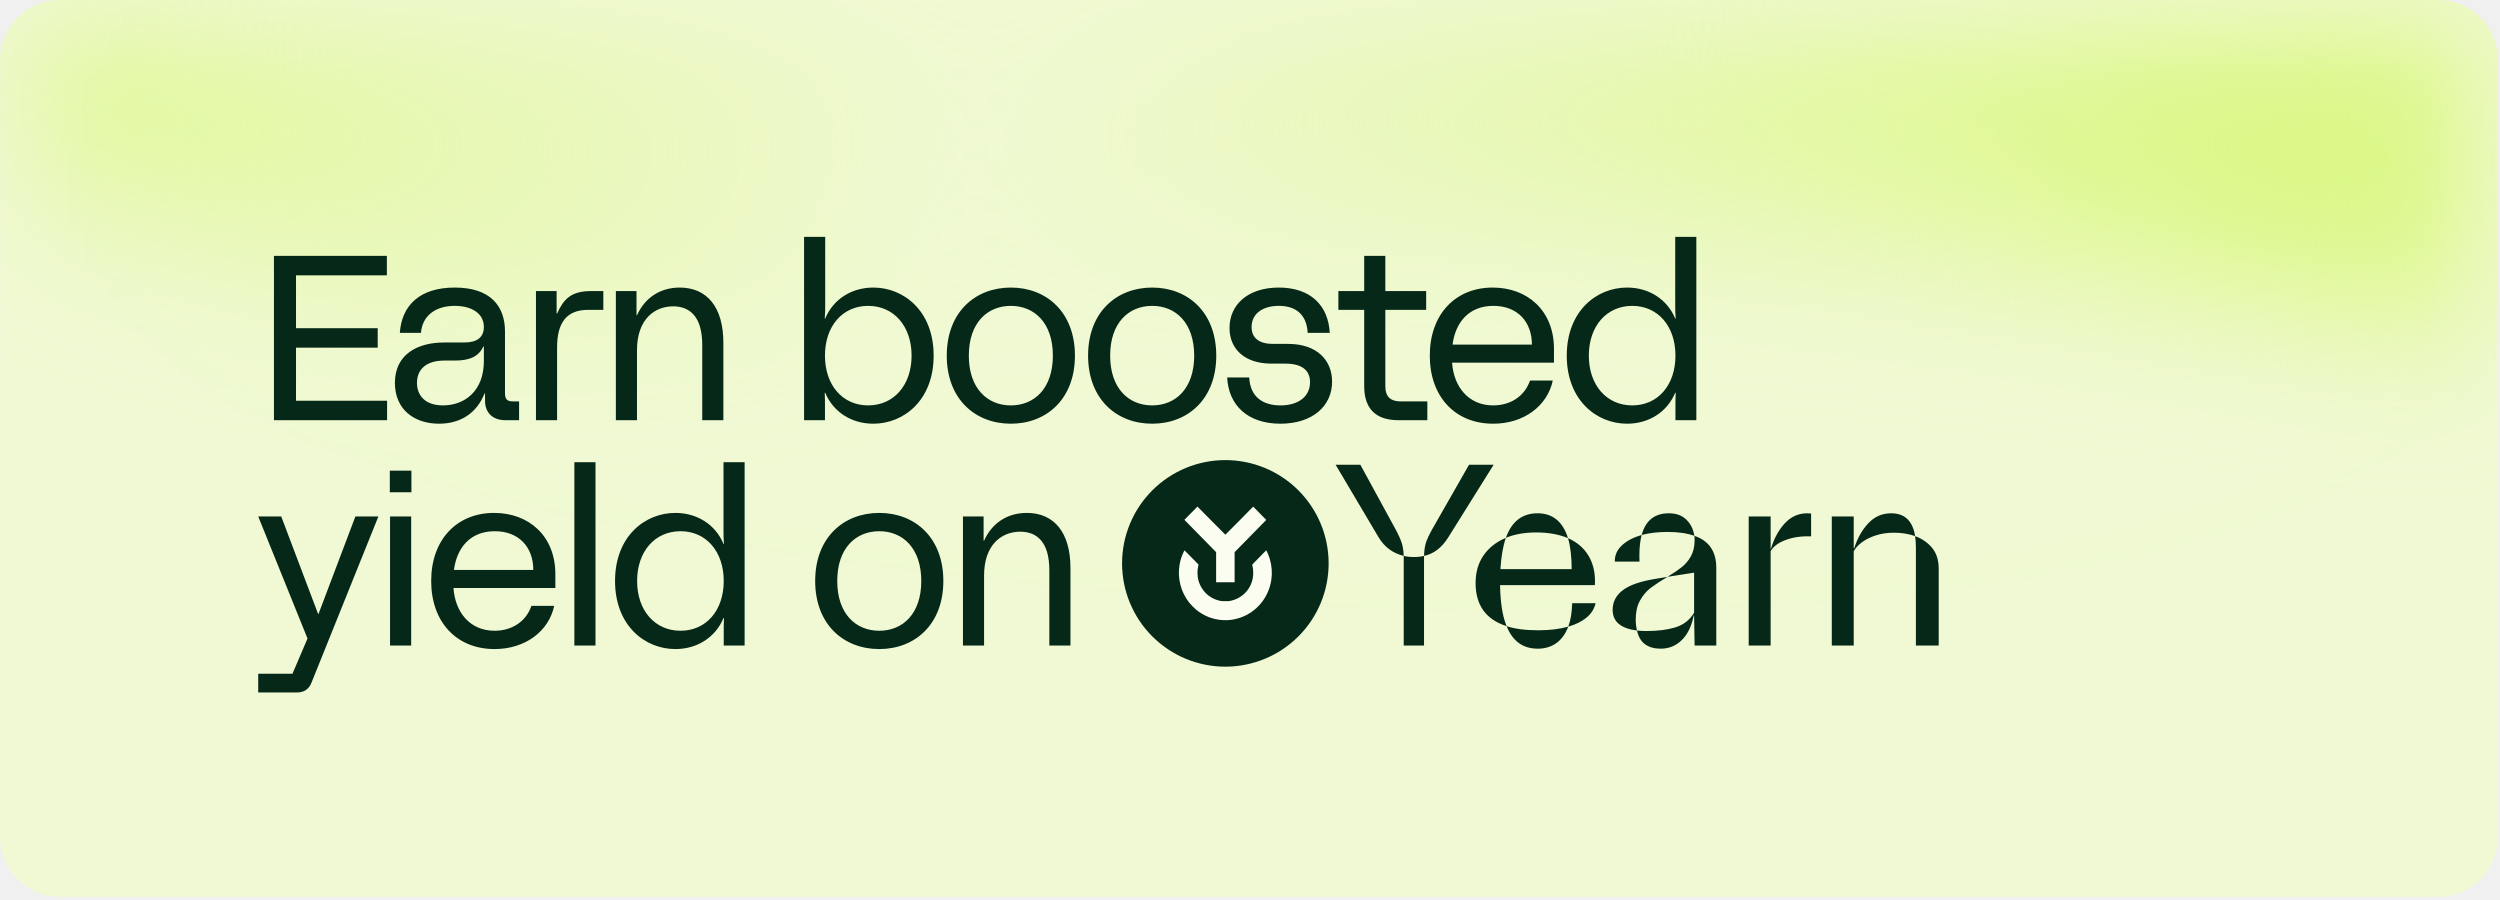
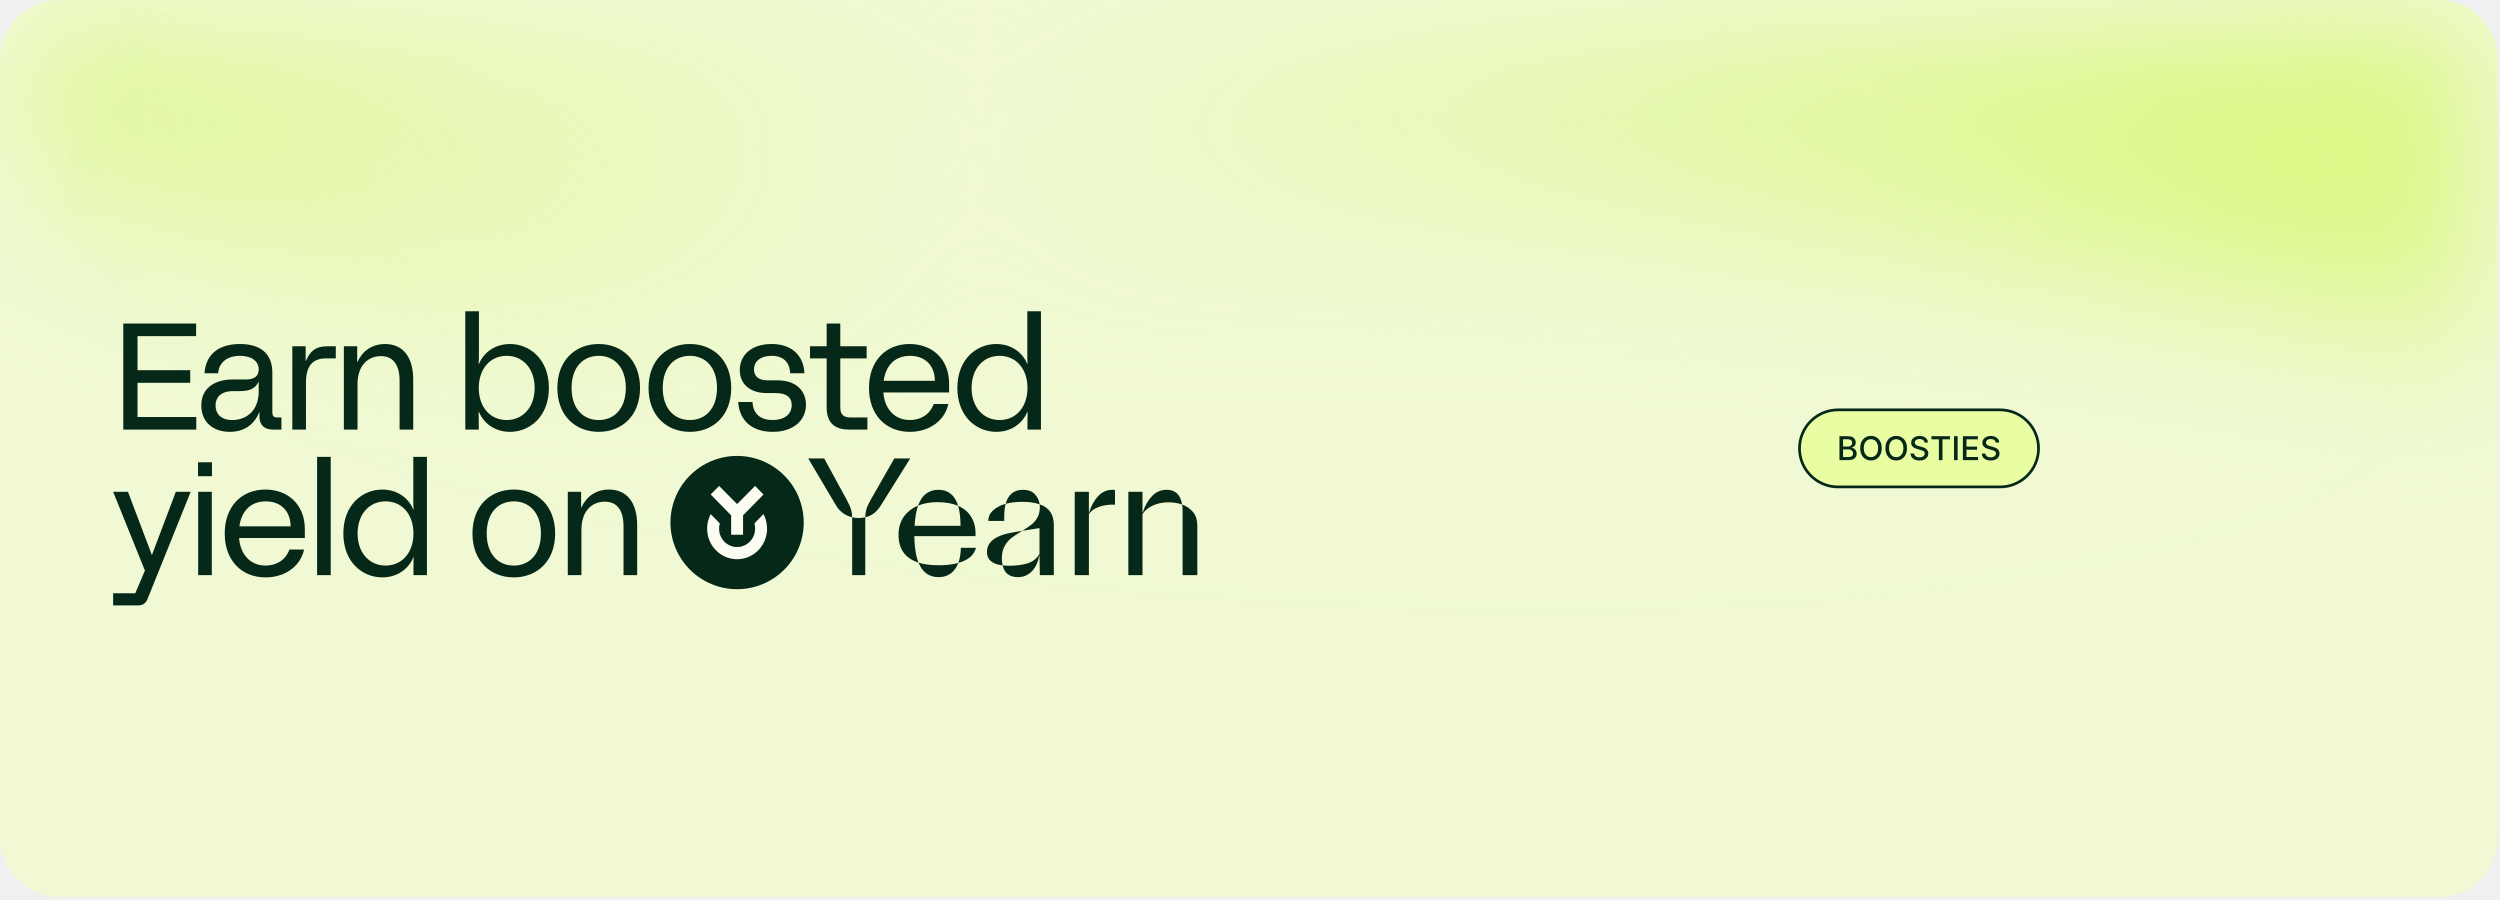
<svg xmlns="http://www.w3.org/2000/svg" width="1065" height="383" viewBox="0 0 1065 383" fill="none">
  <g clip-path="url(#clip0_13387_6560)">
    <rect x="0.078" width="1064" height="382.03" rx="25.258" fill="#F0F9D3" />
    <g style="mix-blend-mode:multiply" filter="url(#filter0_f_13387_6560)">
      <path d="M-590.961 -696.873C-509.739 -915.504 66.289 -903.407 695.637 -669.855C1324.98 -436.303 1769.33 -69.738 1688.11 148.893C1606.88 367.523 927.958 2.29 401.506 121.876C-124.947 241.461 -672.183 -478.243 -590.961 -696.873Z" fill="url(#paint0_linear_13387_6560)" />
    </g>
    <g style="mix-blend-mode:hard-light" opacity="0.12" filter="url(#filter1_f_13387_6560)">
      <path d="M1236.7 -582.874C1236.7 -938.393 856.356 -1226.6 387.182 -1226.6C-81.992 -1226.6 -462.333 -938.393 -462.333 -582.874C-462.333 -227.356 -515.15 -52.95 387.182 60.848C1289.51 174.646 1236.7 -227.356 1236.7 -582.874Z" fill="url(#paint1_radial_13387_6560)" />
    </g>
-     <path d="M116.7 179V109H164.8V117.3H126.1V139.8H160.9V148.1H126.1V170.7H164.9V179H116.7ZM206.427 167.6C202.927 176.4 195.727 180.5 187.027 180.5C176.527 180.5 168.227 174.5 168.227 163.1C168.227 150.7 178.227 145.9 189.127 145.9H197.827C203.327 145.9 206.127 143.6 206.127 139.3C206.127 133.3 200.627 130.3 193.727 130.3C185.627 130.3 179.927 134.4 179.327 141.8H170.327C171.127 130.1 178.827 122.5 193.727 122.5C208.927 122.5 215.127 130.4 215.127 141.2V167.5C215.127 170.1 216.027 171 218.627 171H221.127V179H215.227C209.927 179 206.627 175.8 206.627 170.8V167.6H206.427ZM177.627 163.1C177.627 168.2 180.827 172.7 188.727 172.7C197.827 172.7 206.127 166.7 206.127 153.8V147.6H205.927C204.027 151.6 200.527 153.6 193.827 153.6H189.327C180.727 153.6 177.627 158.1 177.627 163.1ZM228.32 179V124H237.12V133.6H237.32C239.92 127.8 242.92 124 251.72 124H257.02V132H250.52C241.32 132 237.32 137.5 237.32 148V179H228.32ZM262.355 179V124H271.155V134.3H271.355C274.655 127 281.055 122.5 289.555 122.5C301.155 122.5 308.155 130.8 308.155 146V179H299.155V146.9C299.155 135 293.955 130.5 286.755 130.5C278.955 130.5 271.355 135.9 271.355 149.2V179H262.355ZM372.035 180.5C362.735 180.5 354.935 175.5 351.535 167.3H351.335C351.435 169.4 351.435 171.2 351.435 173.3V179H342.535V100.9H351.535V129.7C351.535 131.8 351.535 133.6 351.335 135.7H351.535C354.935 127.5 362.735 122.5 372.035 122.5C385.035 122.5 397.735 132.5 397.735 151.5C397.735 170.5 385.035 180.5 372.035 180.5ZM351.435 151.5C351.435 164.1 358.935 172.7 369.835 172.7C380.735 172.7 388.335 164.1 388.335 151.5C388.335 138.9 380.735 130.3 369.835 130.3C358.935 130.3 351.435 138.9 351.435 151.5ZM430.62 180.5C415.42 180.5 403.32 170 403.32 151.5C403.32 133 415.42 122.5 430.62 122.5C445.82 122.5 457.92 133 457.92 151.5C457.92 170 445.82 180.5 430.62 180.5ZM412.72 151.5C412.72 165.5 420.62 172.7 430.62 172.7C440.62 172.7 448.52 165.5 448.52 151.5C448.52 137.5 440.62 130.3 430.62 130.3C420.62 130.3 412.72 137.5 412.72 151.5ZM490.827 180.5C475.627 180.5 463.527 170 463.527 151.5C463.527 133 475.627 122.5 490.827 122.5C506.027 122.5 518.127 133 518.127 151.5C518.127 170 506.027 180.5 490.827 180.5ZM472.927 151.5C472.927 165.5 480.827 172.7 490.827 172.7C500.827 172.7 508.727 165.5 508.727 151.5C508.727 137.5 500.827 130.3 490.827 130.3C480.827 130.3 472.927 137.5 472.927 151.5ZM545.472 180.5C531.672 180.5 523.372 172.8 522.772 160.8H532.172C532.572 169 537.872 172.7 545.472 172.7C553.172 172.7 558.072 168.9 558.072 162.8C558.072 158 554.972 154.9 547.472 154.9H541.572C530.372 154.9 523.772 148.8 523.772 139.7C523.772 129.9 531.472 122.5 544.772 122.5C558.472 122.5 565.872 130.3 566.472 141.8H557.072C556.672 134.5 552.572 130.3 544.772 130.3C537.672 130.3 533.172 133.8 533.172 139.3C533.172 144.2 536.672 146.5 542.272 146.5H548.772C561.172 146.5 567.472 153.6 567.472 162.6C567.472 173 559.072 180.5 545.472 180.5ZM595.748 179C586.148 179 581.148 174.2 581.148 164.5V132H570.148V124H581.148V109H590.148V124H607.548V132H590.148V164.5C590.148 169.2 592.548 171 596.748 171H608.048V179H595.748ZM636.09 180.5C619.89 180.5 609.09 169 609.09 151.5C609.09 133.8 620.09 122.5 635.89 122.5C650.69 122.5 661.99 132.3 661.99 148.6V154.5H618.59C619.29 164.8 625.59 172.7 636.09 172.7C643.69 172.7 649.59 168.6 651.79 162.1H661.49C659.19 172.9 649.19 180.5 636.09 180.5ZM618.79 146.8H652.59C652.59 137 646.39 130.3 636.19 130.3C625.59 130.3 619.99 137.5 618.79 146.8ZM693.141 180.5C680.141 180.5 667.441 170.5 667.441 151.5C667.441 132.5 680.141 122.5 693.141 122.5C702.441 122.5 710.241 127.5 713.641 135.7H713.841C713.641 133.6 713.641 131.8 713.641 129.7V100.9H722.641V179H713.741V173.3C713.741 171.2 713.741 169.4 713.841 167.3H713.641C710.241 175.5 702.441 180.5 693.141 180.5ZM676.841 151.5C676.841 164.1 684.441 172.7 695.341 172.7C706.241 172.7 713.741 164.1 713.741 151.5C713.741 138.9 706.241 130.3 695.341 130.3C684.441 130.3 676.841 138.9 676.841 151.5ZM110 295V287H124.6L131 272L110 220H119.8L135.5 261.5H135.7L151.4 220H161.2L132.7 290.8C131.6 293.6 129.5 295 126.5 295H110ZM166.16 275V220H175.16V275H166.16ZM166.06 209.7V200.5H175.26V209.7H166.06ZM210.684 276.5C194.484 276.5 183.684 265 183.684 247.5C183.684 229.8 194.684 218.5 210.484 218.5C225.284 218.5 236.584 228.3 236.584 244.6V250.5H193.184C193.884 260.8 200.184 268.7 210.684 268.7C218.284 268.7 224.184 264.6 226.384 258.1H236.084C233.784 268.9 223.784 276.5 210.684 276.5ZM193.384 242.8H227.184C227.184 233 220.984 226.3 210.784 226.3C200.184 226.3 194.584 233.5 193.384 242.8ZM244.68 275V196.9H253.68V275H244.68ZM287.708 276.5C274.708 276.5 262.008 266.5 262.008 247.5C262.008 228.5 274.708 218.5 287.708 218.5C297.008 218.5 304.808 223.5 308.208 231.7H308.408C308.208 229.6 308.208 227.8 308.208 225.7V196.9H317.208V275H308.308V269.3C308.308 267.2 308.308 265.4 308.408 263.3H308.208C304.808 271.5 297.008 276.5 287.708 276.5ZM271.408 247.5C271.408 260.1 279.008 268.7 289.908 268.7C300.808 268.7 308.308 260.1 308.308 247.5C308.308 234.9 300.808 226.3 289.908 226.3C279.008 226.3 271.408 234.9 271.408 247.5ZM374.566 276.5C359.366 276.5 347.266 266 347.266 247.5C347.266 229 359.366 218.5 374.566 218.5C389.766 218.5 401.866 229 401.866 247.5C401.866 266 389.766 276.5 374.566 276.5ZM356.666 247.5C356.666 261.5 364.566 268.7 374.566 268.7C384.566 268.7 392.466 261.5 392.466 247.5C392.466 233.5 384.566 226.3 374.566 226.3C364.566 226.3 356.666 233.5 356.666 247.5ZM410.215 275V220H419.015V230.3H419.215C422.515 223 428.915 218.5 437.415 218.5C449.015 218.5 456.015 226.8 456.015 242V275H447.015V242.9C447.015 231 441.815 226.5 434.615 226.5C426.815 226.5 419.215 231.9 419.215 245.2V275H410.215ZM597.985 236.812C593.366 235.701 589.803 233.07 587.297 228.916L569.035 198.086V197.979H579.509L594.333 225.156C595.765 227.806 596.714 229.901 597.18 231.44C597.645 232.944 597.914 234.735 597.985 236.812ZM606.633 236.812C606.704 234.699 606.955 232.891 607.385 231.387C607.85 229.847 608.817 227.77 610.285 225.156L625.808 197.979H636.228V198.086L616.892 229.023C615.531 231.172 614.009 232.891 612.326 234.18C610.679 235.469 608.781 236.346 606.633 236.812ZM597.985 236.812C599.274 237.134 600.743 237.295 602.39 237.295C603.929 237.295 605.344 237.134 606.633 236.812V275H597.985V236.812ZM667.973 229.238C664.07 227.627 659.558 226.821 654.438 226.821C649.46 226.821 645.146 227.591 641.493 229.131C642.747 225.622 644.483 223.008 646.703 221.289C648.959 219.535 651.716 218.657 654.975 218.657C661.42 218.657 665.753 222.184 667.973 229.238ZM641.816 266.729C633.007 263.936 628.603 257.812 628.603 248.359C628.603 243.776 629.731 239.855 631.987 236.597C634.278 233.302 637.447 230.814 641.493 229.131C640.276 232.64 639.506 237.08 639.184 242.451H669.53C669.53 237.259 669.011 232.855 667.973 229.238C671.733 230.921 674.579 233.32 676.513 236.436C678.482 239.551 679.467 243.275 679.467 247.607C679.467 248.324 679.449 248.879 679.413 249.272H639.023C639.094 252.853 639.345 256.094 639.775 258.994C640.204 261.895 640.885 264.473 641.816 266.729ZM668.08 266.943C669.083 264.258 669.638 260.928 669.745 256.953H679.736C679.127 259.46 677.802 261.536 675.761 263.184C673.72 264.831 671.16 266.084 668.08 266.943ZM655.082 276.343C648.78 276.343 644.358 273.138 641.816 266.729C645.253 267.91 649.765 268.501 655.351 268.501C660.185 268.501 664.428 267.982 668.08 266.943C666.934 270.023 665.234 272.368 662.978 273.979C660.758 275.555 658.126 276.343 655.082 276.343ZM721.793 228.271C718.714 227.161 714.9 226.606 710.353 226.606C706.307 226.606 702.636 227.036 699.342 227.896C701.025 221.737 704.874 218.657 710.89 218.657C714.041 218.657 716.53 219.552 718.356 221.343C720.218 223.133 721.364 225.443 721.793 228.271ZM687.902 239.229C687.866 236.543 688.869 234.251 690.91 232.354C692.951 230.42 695.761 228.934 699.342 227.896C698.698 230.366 698.375 233.285 698.375 236.65C698.375 237.76 698.393 238.62 698.429 239.229H687.902ZM707.453 276.343C704.767 276.343 702.547 275.716 700.792 274.463C699.074 273.174 697.928 271.222 697.355 268.608C698.93 268.752 700.219 268.823 701.222 268.823C706.128 268.823 710.281 268.304 713.683 267.266C717.12 266.227 719.788 264.15 721.686 261.035V243.955L710.353 245.728C712.824 244.224 714.829 242.863 716.369 241.646C717.908 240.428 719.197 238.924 720.236 237.134C721.274 235.308 721.829 233.123 721.901 230.581V230.205C721.901 229.346 721.865 228.701 721.793 228.271C728.024 230.348 731.139 234.896 731.139 241.914V275H721.901L721.686 262.217H721.525C720.594 266.836 718.875 270.345 716.369 272.744C713.898 275.143 710.926 276.343 707.453 276.343ZM697.355 268.608C690.444 267.749 686.989 264.813 686.989 259.8C686.989 256.362 688.457 253.551 691.393 251.367C694.365 249.147 699.109 247.536 705.626 246.533L710.353 245.728C707.273 247.59 704.856 249.183 703.102 250.508C701.383 251.833 699.897 253.605 698.644 255.825C697.426 258.009 696.818 260.695 696.818 263.882C696.818 265.493 696.997 267.069 697.355 268.608ZM744.945 220H754.291V233.857H754.398C755.687 229.489 757.639 225.872 760.253 223.008C762.902 220.107 766.125 218.657 769.921 218.657C770.493 218.657 771.031 218.693 771.532 218.765V228.486C767.307 228.343 763.636 228.88 760.521 230.098C757.442 231.279 755.365 232.855 754.291 234.824V275H744.945V220ZM780.343 220H789.688V233.535H789.903C791.264 229.238 793.269 225.693 795.919 222.9C798.569 220.072 801.809 218.657 805.64 218.657C811.405 218.657 814.807 221.898 815.846 228.379C813.053 227.412 810.045 226.929 806.822 226.929C804.065 226.929 801.505 227.305 799.141 228.057C796.814 228.809 794.827 229.793 793.18 231.011C791.568 232.228 790.404 233.499 789.688 234.824V275H780.343V220ZM816.168 233.428C816.168 231.566 816.06 229.883 815.846 228.379C818.889 229.525 821.324 231.226 823.15 233.481C824.976 235.737 825.889 238.656 825.889 242.236V275H816.168V233.428Z" fill="#062819" />
-     <path d="M522 284C533.67 284 544.861 279.364 553.113 271.113C561.364 262.861 566 251.67 566 240C566 228.33 561.364 217.139 553.113 208.887C544.861 200.636 533.67 196 522 196C510.33 196 499.139 200.636 490.887 208.887C482.636 217.139 478 228.33 478 240C478 251.67 482.636 262.861 490.887 271.113C499.139 279.364 510.33 284 522 284Z" fill="#062819" />
-     <path d="M507.321 218.63L504.551 221.452L511.31 228.337L518.068 235.222V241.63V248.039H522.006H525.944V241.63V235.222L532.686 228.354L539.428 221.486L536.641 218.649L533.854 215.813L527.967 221.794C524.728 225.084 522.047 227.776 522.008 227.776C521.968 227.776 519.283 225.083 516.04 221.792C512.798 218.501 510.132 215.809 510.118 215.809C510.103 215.809 508.844 217.078 507.321 218.63ZM504.199 235.17C503.317 237.066 502.807 238.7 502.478 240.677C501.538 246.328 503.024 252.149 506.561 256.674C507.145 257.421 508.863 259.169 509.591 259.759C512.868 262.41 516.598 263.879 520.783 264.165C523.286 264.336 525.789 264.002 528.247 263.168C535.353 260.757 540.483 254.535 541.593 246.981C542.02 244.074 541.79 240.965 540.935 238.097C540.595 236.957 539.906 235.249 539.546 234.653L539.409 234.426L536.412 237.475C533.995 239.935 533.423 240.551 533.454 240.661C533.701 241.543 533.832 242.459 533.867 243.551C533.935 245.666 533.607 247.375 532.789 249.16C531.2 252.631 528.1 255.108 524.309 255.936C523.651 256.079 523.409 256.096 521.973 256.094C520.563 256.091 520.287 256.073 519.67 255.937C515.911 255.11 512.956 252.768 511.288 249.296C510.534 247.728 510.193 246.276 510.142 244.418C510.104 243.075 510.177 242.262 510.429 241.205L510.592 240.525L507.605 237.482C505.962 235.809 504.6 234.439 504.578 234.439C504.557 234.439 504.386 234.768 504.199 235.17Z" fill="#FAFDF0" />
+     <path d="M52.516 183V137.839H83.548V143.194H58.581V157.71H81.032V163.065H58.581V177.645H83.613V183H52.516ZM110.404 175.645C108.146 181.323 103.501 183.968 97.888 183.968C91.114 183.968 85.759 180.097 85.759 172.742C85.759 164.742 92.211 161.645 99.243 161.645H104.856C108.404 161.645 110.211 160.161 110.211 157.387C110.211 153.516 106.662 151.581 102.211 151.581C96.985 151.581 93.307 154.226 92.92 159H87.114C87.63 151.452 92.598 146.548 102.211 146.548C112.017 146.548 116.017 151.645 116.017 158.613V175.581C116.017 177.258 116.598 177.839 118.275 177.839H119.888V183H116.082C112.662 183 110.533 180.935 110.533 177.71V175.645H110.404ZM91.823 172.742C91.823 176.032 93.888 178.935 98.985 178.935C104.856 178.935 110.211 175.065 110.211 166.742V162.742H110.082C108.856 165.323 106.598 166.613 102.275 166.613H99.372C93.823 166.613 91.823 169.516 91.823 172.742ZM124.529 183V147.516H130.207V153.71H130.336C132.013 149.968 133.949 147.516 139.626 147.516H143.045V152.677H138.852C132.916 152.677 130.336 156.226 130.336 163V183H124.529ZM146.487 183V147.516H152.165V154.161H152.294C154.423 149.452 158.552 146.548 164.036 146.548C171.52 146.548 176.036 151.903 176.036 161.71V183H170.229V162.29C170.229 154.613 166.874 151.71 162.229 151.71C157.197 151.71 152.294 155.194 152.294 163.774V183H146.487ZM217.248 183.968C211.248 183.968 206.216 180.742 204.023 175.452H203.894C203.958 176.806 203.958 177.968 203.958 179.323V183H198.216V132.613H204.023V151.194C204.023 152.548 204.023 153.71 203.894 155.065H204.023C206.216 149.774 211.248 146.548 217.248 146.548C225.636 146.548 233.829 153 233.829 165.258C233.829 177.516 225.636 183.968 217.248 183.968ZM203.958 165.258C203.958 173.387 208.797 178.935 215.829 178.935C222.861 178.935 227.765 173.387 227.765 165.258C227.765 157.129 222.861 151.581 215.829 151.581C208.797 151.581 203.958 157.129 203.958 165.258ZM255.045 183.968C245.239 183.968 237.432 177.194 237.432 165.258C237.432 153.323 245.239 146.548 255.045 146.548C264.852 146.548 272.658 153.323 272.658 165.258C272.658 177.194 264.852 183.968 255.045 183.968ZM243.497 165.258C243.497 174.29 248.594 178.935 255.045 178.935C261.497 178.935 266.594 174.29 266.594 165.258C266.594 156.226 261.497 151.581 255.045 151.581C248.594 151.581 243.497 156.226 243.497 165.258ZM293.889 183.968C284.082 183.968 276.276 177.194 276.276 165.258C276.276 153.323 284.082 146.548 293.889 146.548C303.695 146.548 311.501 153.323 311.501 165.258C311.501 177.194 303.695 183.968 293.889 183.968ZM282.34 165.258C282.34 174.29 287.437 178.935 293.889 178.935C300.34 178.935 305.437 174.29 305.437 165.258C305.437 156.226 300.34 151.581 293.889 151.581C287.437 151.581 282.34 156.226 282.34 165.258ZM329.143 183.968C320.24 183.968 314.885 179 314.498 171.258H320.562C320.821 176.548 324.24 178.935 329.143 178.935C334.111 178.935 337.272 176.484 337.272 172.548C337.272 169.452 335.272 167.452 330.433 167.452H326.627C319.401 167.452 315.143 163.516 315.143 157.645C315.143 151.323 320.111 146.548 328.692 146.548C337.53 146.548 342.304 151.581 342.692 159H336.627C336.369 154.29 333.724 151.581 328.692 151.581C324.111 151.581 321.208 153.839 321.208 157.387C321.208 160.548 323.466 162.032 327.079 162.032H331.272C339.272 162.032 343.337 166.613 343.337 172.419C343.337 179.129 337.917 183.968 329.143 183.968ZM361.58 183C355.386 183 352.16 179.903 352.16 173.645V152.677H345.063V147.516H352.16V137.839H357.967V147.516H369.193V152.677H357.967V173.645C357.967 176.677 359.515 177.839 362.225 177.839H369.515V183H361.58ZM387.606 183.968C377.155 183.968 370.187 176.548 370.187 165.258C370.187 153.839 377.284 146.548 387.477 146.548C397.026 146.548 404.316 152.871 404.316 163.387V167.194H376.316C376.768 173.839 380.832 178.935 387.606 178.935C392.51 178.935 396.316 176.29 397.735 172.097H403.993C402.51 179.065 396.058 183.968 387.606 183.968ZM376.445 162.226H398.252C398.252 155.903 394.251 151.581 387.671 151.581C380.832 151.581 377.219 156.226 376.445 162.226ZM424.414 183.968C416.027 183.968 407.833 177.516 407.833 165.258C407.833 153 416.027 146.548 424.414 146.548C430.414 146.548 435.446 149.774 437.64 155.065H437.769C437.64 153.71 437.64 152.548 437.64 151.194V132.613H443.446V183H437.704V179.323C437.704 177.968 437.704 176.806 437.769 175.452H437.64C435.446 180.742 430.414 183.968 424.414 183.968ZM413.898 165.258C413.898 173.387 418.801 178.935 425.833 178.935C432.865 178.935 437.704 173.387 437.704 165.258C437.704 157.129 432.865 151.581 425.833 151.581C418.801 151.581 413.898 157.129 413.898 165.258ZM48.194 257.903V252.742H57.613L61.742 243.065L48.194 209.516H54.516L64.645 236.29H64.774L74.903 209.516H81.226L62.839 255.194C62.129 257 60.774 257.903 58.839 257.903H48.194ZM84.426 245V209.516H90.232V245H84.426ZM84.361 202.871V196.935H90.297V202.871H84.361ZM113.151 245.968C102.699 245.968 95.731 238.548 95.731 227.258C95.731 215.839 102.828 208.548 113.022 208.548C122.57 208.548 129.86 214.871 129.86 225.387V229.194H101.86C102.312 235.839 106.376 240.935 113.151 240.935C118.054 240.935 121.86 238.29 123.28 234.097H129.538C128.054 241.065 121.602 245.968 113.151 245.968ZM101.989 224.226H123.796C123.796 217.903 119.796 213.581 113.215 213.581C106.376 213.581 102.764 218.226 101.989 224.226ZM135.084 245V194.613H140.89V245H135.084ZM162.844 245.968C154.457 245.968 146.263 239.516 146.263 227.258C146.263 215 154.457 208.548 162.844 208.548C168.844 208.548 173.876 211.774 176.07 217.065H176.199C176.07 215.71 176.07 214.548 176.07 213.194V194.613H181.876V245H176.134V241.323C176.134 239.968 176.134 238.806 176.199 237.452H176.07C173.876 242.742 168.844 245.968 162.844 245.968ZM152.328 227.258C152.328 235.387 157.231 240.935 164.263 240.935C171.295 240.935 176.134 235.387 176.134 227.258C176.134 219.129 171.295 213.581 164.263 213.581C157.231 213.581 152.328 219.129 152.328 227.258ZM218.881 245.968C209.075 245.968 201.268 239.194 201.268 227.258C201.268 215.323 209.075 208.548 218.881 208.548C228.687 208.548 236.494 215.323 236.494 227.258C236.494 239.194 228.687 245.968 218.881 245.968ZM207.333 227.258C207.333 236.29 212.429 240.935 218.881 240.935C225.333 240.935 230.429 236.29 230.429 227.258C230.429 218.226 225.333 213.581 218.881 213.581C212.429 213.581 207.333 218.226 207.333 227.258ZM241.881 245V209.516H247.558V216.161H247.687C249.816 211.452 253.945 208.548 259.429 208.548C266.913 208.548 271.429 213.903 271.429 223.71V245H265.622V224.29C265.622 216.613 262.268 213.71 257.622 213.71C252.59 213.71 247.687 217.194 247.687 225.774V245H241.881ZM363.023 220.362C360.043 219.646 357.744 217.948 356.127 215.268L344.345 195.378V195.309H351.102L360.666 212.843C361.59 214.552 362.203 215.904 362.503 216.897C362.803 217.867 362.977 219.022 363.023 220.362ZM368.602 220.362C368.648 218.999 368.81 217.833 369.087 216.862C369.387 215.869 370.011 214.529 370.958 212.843L380.973 195.309H387.695V195.378L375.22 215.338C374.343 216.724 373.361 217.833 372.275 218.664C371.212 219.496 369.988 220.062 368.602 220.362ZM363.023 220.362C363.854 220.57 364.802 220.674 365.864 220.674C366.858 220.674 367.77 220.57 368.602 220.362V245H363.023V220.362ZM408.176 215.476C405.658 214.437 402.747 213.917 399.444 213.917C396.233 213.917 393.449 214.414 391.092 215.407C391.901 213.143 393.021 211.457 394.454 210.348C395.909 209.216 397.688 208.65 399.79 208.65C403.948 208.65 406.744 210.925 408.176 215.476ZM391.3 239.664C385.617 237.862 382.776 233.911 382.776 227.812C382.776 224.856 383.504 222.326 384.959 220.224C386.438 218.098 388.482 216.493 391.092 215.407C390.307 217.671 389.81 220.536 389.602 224.001H409.181C409.181 220.651 408.846 217.81 408.176 215.476C410.602 216.562 412.438 218.11 413.686 220.12C414.956 222.13 415.592 224.532 415.592 227.327C415.592 227.789 415.58 228.147 415.557 228.402H389.498C389.545 230.712 389.706 232.802 389.984 234.674C390.261 236.545 390.7 238.208 391.3 239.664ZM408.245 239.802C408.892 238.07 409.25 235.921 409.32 233.357H415.765C415.372 234.974 414.517 236.314 413.201 237.377C411.884 238.439 410.232 239.248 408.245 239.802ZM399.859 245.866C395.794 245.866 392.941 243.799 391.3 239.664C393.518 240.426 396.429 240.807 400.033 240.807C403.151 240.807 405.889 240.472 408.245 239.802C407.506 241.789 406.409 243.302 404.953 244.342C403.521 245.358 401.823 245.866 399.859 245.866ZM442.899 214.853C440.912 214.136 438.452 213.778 435.518 213.778C432.908 213.778 430.54 214.056 428.414 214.61C429.5 210.637 431.983 208.65 435.865 208.65C437.897 208.65 439.503 209.227 440.681 210.382C441.882 211.538 442.622 213.028 442.899 214.853ZM421.033 221.922C421.01 220.189 421.657 218.711 422.974 217.486C424.291 216.239 426.104 215.28 428.414 214.61C427.998 216.204 427.791 218.087 427.791 220.258C427.791 220.974 427.802 221.529 427.825 221.922H421.033ZM433.647 245.866C431.914 245.866 430.482 245.462 429.35 244.653C428.241 243.822 427.502 242.563 427.132 240.876C428.149 240.969 428.98 241.015 429.627 241.015C432.792 241.015 435.472 240.68 437.666 240.01C439.884 239.34 441.605 238 442.83 235.99V224.971L435.518 226.115C437.112 225.144 438.406 224.266 439.399 223.481C440.392 222.696 441.224 221.725 441.894 220.57C442.564 219.392 442.922 217.983 442.968 216.343V216.1C442.968 215.546 442.945 215.13 442.899 214.853C446.919 216.192 448.928 219.126 448.928 223.654V245H442.968L442.83 236.753H442.726C442.125 239.733 441.016 241.997 439.399 243.545C437.805 245.092 435.888 245.866 433.647 245.866ZM427.132 240.876C422.674 240.322 420.444 238.428 420.444 235.193C420.444 232.976 421.391 231.162 423.286 229.753C425.203 228.321 428.264 227.281 432.469 226.634L435.518 226.115C433.531 227.316 431.972 228.344 430.84 229.199C429.731 230.053 428.772 231.197 427.964 232.629C427.178 234.038 426.786 235.771 426.786 237.827C426.786 238.867 426.901 239.883 427.132 240.876ZM457.835 209.516H463.865V218.456H463.934C464.766 215.638 466.025 213.305 467.711 211.457C469.421 209.585 471.5 208.65 473.949 208.65C474.318 208.65 474.665 208.673 474.988 208.719V214.991C472.262 214.899 469.894 215.245 467.885 216.031C465.898 216.793 464.558 217.81 463.865 219.08V245H457.835V209.516ZM480.673 209.516H486.702V218.248H486.841C487.719 215.476 489.012 213.189 490.722 211.387C492.431 209.562 494.522 208.65 496.994 208.65C500.713 208.65 502.908 210.741 503.578 214.922C501.776 214.298 499.835 213.986 497.756 213.986C495.977 213.986 494.326 214.229 492.801 214.714C491.299 215.199 490.017 215.834 488.954 216.62C487.915 217.405 487.164 218.225 486.702 219.08V245H480.673V209.516ZM503.786 218.179C503.786 216.978 503.716 215.892 503.578 214.922C505.541 215.661 507.112 216.758 508.29 218.214C509.469 219.669 510.058 221.552 510.058 223.862V245H503.786V218.179Z" fill="#062819" />
+     <path d="M314 251C321.529 251 328.749 248.009 334.073 242.685C339.396 237.362 342.387 230.141 342.387 222.613C342.387 215.084 339.396 207.864 334.073 202.54C328.749 197.216 321.529 194.226 314 194.226C306.471 194.226 299.251 197.216 293.927 202.54C288.604 207.864 285.613 215.084 285.613 222.613C285.613 230.141 288.604 237.362 293.927 242.685C299.251 248.009 306.471 251 314 251Z" fill="#062819" />
+     <path d="M304.53 208.826L302.743 210.647L307.103 215.088L311.463 219.53V223.664V227.799H314.004H316.545V223.664V219.53L320.894 215.099L325.244 210.668L323.446 208.838L321.648 207.008L317.849 210.867C315.76 212.99 314.03 214.726 314.005 214.726C313.979 214.726 312.247 212.989 310.155 210.866C308.063 208.743 306.343 207.005 306.334 207.005C306.324 207.005 305.512 207.825 304.53 208.826ZM302.515 219.497C301.947 220.72 301.617 221.774 301.405 223.049C300.799 226.696 301.757 230.451 304.039 233.37C304.416 233.852 305.524 234.98 305.994 235.36C308.108 237.071 310.515 238.018 313.214 238.203C314.829 238.314 316.444 238.098 318.03 237.56C322.615 236.004 325.925 231.99 326.641 227.116C326.916 225.241 326.767 223.235 326.216 221.385C325.996 220.65 325.552 219.548 325.32 219.163L325.231 219.016L323.298 220.984C321.739 222.571 321.37 222.968 321.389 223.039C321.549 223.608 321.633 224.199 321.656 224.904C321.7 226.268 321.488 227.371 320.961 228.523C319.936 230.762 317.935 232.36 315.49 232.894C315.065 232.987 314.909 232.997 313.982 232.996C313.073 232.994 312.894 232.982 312.497 232.895C310.072 232.361 308.165 230.85 307.089 228.61C306.603 227.598 306.382 226.661 306.349 225.463C306.325 224.596 306.372 224.072 306.535 223.39L306.64 222.952L304.713 220.988C303.653 219.909 302.774 219.025 302.76 219.025C302.746 219.025 302.636 219.237 302.515 219.497Z" fill="#FAFDF0" />
+     <rect x="766.583" y="174.598" width="101.833" height="32.833" rx="16.417" fill="#E9FEA2" />
+     <rect x="766.583" y="174.598" width="101.833" height="32.833" rx="16.417" stroke="#062819" stroke-width="1.167" />
+     <path d="M783.605 196.015V185.833H787.334C788.056 185.833 788.654 185.952 789.128 186.191C789.602 186.426 789.957 186.746 790.192 187.15C790.428 187.551 790.545 188.004 790.545 188.508C790.545 188.932 790.467 189.29 790.312 189.581C790.156 189.87 789.947 190.102 789.685 190.277C789.427 190.45 789.142 190.576 788.83 190.655V190.755C789.168 190.771 789.498 190.881 789.819 191.083C790.144 191.282 790.413 191.565 790.625 191.933C790.837 192.301 790.943 192.748 790.943 193.275C790.943 193.796 790.82 194.263 790.575 194.677C790.333 195.088 789.959 195.415 789.452 195.657C788.944 195.895 788.296 196.015 787.508 196.015H783.605ZM785.141 194.697H787.358C788.094 194.697 788.621 194.555 788.939 194.27C789.258 193.985 789.417 193.628 789.417 193.201C789.417 192.879 789.336 192.584 789.173 192.316C789.011 192.047 788.779 191.834 788.477 191.674C788.179 191.515 787.824 191.436 787.413 191.436H785.141V194.697ZM785.141 190.238H787.199C787.544 190.238 787.854 190.171 788.129 190.039C788.407 189.906 788.628 189.721 788.79 189.482C788.956 189.24 789.039 188.955 789.039 188.627C789.039 188.206 788.891 187.853 788.596 187.568C788.301 187.283 787.849 187.14 787.239 187.14H785.141V190.238ZM801.61 190.924C801.61 192.011 801.411 192.946 801.013 193.728C800.615 194.507 800.07 195.107 799.377 195.527C798.688 195.945 797.904 196.154 797.026 196.154C796.144 196.154 795.357 195.945 794.664 195.527C793.975 195.107 793.431 194.505 793.034 193.723C792.636 192.941 792.437 192.008 792.437 190.924C792.437 189.837 792.636 188.904 793.034 188.125C793.431 187.343 793.975 186.743 794.664 186.325C795.357 185.904 796.144 185.694 797.026 185.694C797.904 185.694 798.688 185.904 799.377 186.325C800.07 186.743 800.615 187.343 801.013 188.125C801.411 188.904 801.61 189.837 801.61 190.924ZM800.088 190.924C800.088 190.095 799.954 189.397 799.686 188.831C799.42 188.261 799.056 187.83 798.592 187.538C798.131 187.243 797.609 187.096 797.026 187.096C796.439 187.096 795.915 187.243 795.455 187.538C794.994 187.83 794.629 188.261 794.361 188.831C794.096 189.397 793.963 190.095 793.963 190.924C793.963 191.752 794.096 192.452 794.361 193.022C794.629 193.589 794.994 194.019 795.455 194.314C795.915 194.606 796.439 194.752 797.026 194.752C797.609 194.752 798.131 194.606 798.592 194.314C799.056 194.019 799.42 193.589 799.686 193.022C799.954 192.452 800.088 191.752 800.088 190.924ZM812.369 190.924C812.369 192.011 812.17 192.946 811.773 193.728C811.375 194.507 810.83 195.107 810.137 195.527C809.448 195.945 808.664 196.154 807.786 196.154C806.904 196.154 806.117 195.945 805.424 195.527C804.735 195.107 804.191 194.505 803.793 193.723C803.396 192.941 803.197 192.008 803.197 190.924C803.197 189.837 803.396 188.904 803.793 188.125C804.191 187.343 804.735 186.743 805.424 186.325C806.117 185.904 806.904 185.694 807.786 185.694C808.664 185.694 809.448 185.904 810.137 186.325C810.83 186.743 811.375 187.343 811.773 188.125C812.17 188.904 812.369 189.837 812.369 190.924ZM810.848 190.924C810.848 190.095 810.714 189.397 810.445 188.831C810.18 188.261 809.816 187.83 809.352 187.538C808.891 187.243 808.369 187.096 807.786 187.096C807.199 187.096 806.675 187.243 806.214 187.538C805.754 187.83 805.389 188.261 805.121 188.831C804.856 189.397 804.723 190.095 804.723 190.924C804.723 191.752 804.856 192.452 805.121 193.022C805.389 193.589 805.754 194.019 806.214 194.314C806.675 194.606 807.199 194.752 807.786 194.752C808.369 194.752 808.891 194.606 809.352 194.314C809.816 194.019 810.18 193.589 810.445 193.022C810.714 192.452 810.848 191.752 810.848 190.924ZM819.838 188.508C819.785 188.037 819.566 187.672 819.182 187.414C818.797 187.152 818.313 187.021 817.73 187.021C817.312 187.021 816.951 187.087 816.646 187.22C816.341 187.349 816.104 187.528 815.935 187.757C815.769 187.982 815.687 188.239 815.687 188.527C815.687 188.769 815.743 188.978 815.856 189.154C815.972 189.33 816.122 189.477 816.308 189.596C816.497 189.712 816.699 189.81 816.915 189.89C817.13 189.966 817.337 190.029 817.536 190.079L818.53 190.337C818.855 190.417 819.188 190.524 819.53 190.66C819.871 190.796 820.188 190.975 820.479 191.197C820.771 191.419 821.006 191.694 821.185 192.022C821.367 192.351 821.459 192.743 821.459 193.201C821.459 193.777 821.309 194.29 821.011 194.737C820.716 195.184 820.287 195.537 819.724 195.796C819.163 196.054 818.486 196.184 817.69 196.184C816.928 196.184 816.268 196.063 815.711 195.821C815.155 195.579 814.719 195.236 814.404 194.792C814.089 194.344 813.915 193.814 813.882 193.201H815.423C815.453 193.569 815.572 193.875 815.781 194.12C815.993 194.362 816.263 194.543 816.591 194.662C816.923 194.778 817.286 194.836 817.68 194.836C818.114 194.836 818.501 194.768 818.839 194.633C819.18 194.493 819.448 194.301 819.644 194.056C819.84 193.807 819.937 193.517 819.937 193.186C819.937 192.884 819.851 192.637 819.679 192.445C819.51 192.253 819.279 192.094 818.988 191.968C818.699 191.842 818.373 191.731 818.008 191.635L816.805 191.307C815.99 191.084 815.344 190.758 814.866 190.327C814.392 189.896 814.155 189.326 814.155 188.617C814.155 188.03 814.314 187.518 814.633 187.081C814.951 186.643 815.382 186.303 815.925 186.062C816.469 185.816 817.082 185.694 817.765 185.694C818.454 185.694 819.062 185.815 819.589 186.057C820.12 186.299 820.537 186.632 820.842 187.056C821.147 187.477 821.306 187.961 821.319 188.508H819.838ZM822.792 187.155V185.833H830.672V187.155H827.495V196.015H825.964V187.155H822.792ZM833.95 185.833V196.015H832.414V185.833H833.95ZM836.187 196.015V185.833H842.57V187.155H837.723V190.258H842.237V191.575H837.723V194.692H842.63V196.015H836.187ZM850.176 188.508C850.123 188.037 849.904 187.672 849.52 187.414C849.135 187.152 848.651 187.021 848.068 187.021C847.65 187.021 847.289 187.087 846.984 187.22C846.679 187.349 846.442 187.528 846.273 187.757C846.107 187.982 846.025 188.239 846.025 188.527C846.025 188.769 846.081 188.978 846.194 189.154C846.31 189.33 846.46 189.477 846.646 189.596C846.835 189.712 847.037 189.81 847.252 189.89C847.468 189.966 847.675 190.029 847.874 190.079L848.868 190.337C849.193 190.417 849.526 190.524 849.868 190.66C850.209 190.796 850.525 190.975 850.817 191.197C851.109 191.419 851.344 191.694 851.523 192.022C851.705 192.351 851.797 192.743 851.797 193.201C851.797 193.777 851.647 194.29 851.349 194.737C851.054 195.184 850.625 195.537 850.061 195.796C849.501 196.054 848.824 196.184 848.028 196.184C847.266 196.184 846.606 196.063 846.049 195.821C845.493 195.579 845.057 195.236 844.742 194.792C844.427 194.344 844.253 193.814 844.22 193.201H845.761C845.791 193.569 845.91 193.875 846.119 194.12C846.331 194.362 846.601 194.543 846.929 194.662C847.261 194.778 847.624 194.836 848.018 194.836C848.452 194.836 848.838 194.768 849.176 194.633C849.518 194.493 849.786 194.301 849.982 194.056C850.177 193.807 850.275 193.517 850.275 193.186C850.275 192.884 850.189 192.637 850.017 192.445C849.848 192.253 849.617 192.094 849.326 191.968C849.037 191.842 848.711 191.731 848.346 191.635L847.143 191.307C846.328 191.084 845.681 190.758 845.204 190.327C844.73 189.896 844.493 189.326 844.493 188.617C844.493 188.03 844.652 187.518 844.971 187.081C845.289 186.643 845.72 186.303 846.263 186.062C846.807 185.816 847.42 185.694 848.103 185.694C848.792 185.694 849.4 185.815 849.927 186.057C850.458 186.299 850.875 186.632 851.18 187.056C851.485 187.477 851.644 187.961 851.657 188.508H850.176Z" fill="#062819" />
  </g>
  <defs>
    <filter id="filter0_f_13387_6560" x="-662.164" y="-916.395" width="2422.99" height="1199.73" filterUnits="userSpaceOnUse" color-interpolation-filters="sRGB">
      <feFlood flood-opacity="0" result="BackgroundImageFix" />
      <feBlend mode="normal" in="SourceGraphic" in2="BackgroundImageFix" result="shape" />
      <feGaussianBlur stdDeviation="31.573" result="effect1_foregroundBlur_13387_6560" />
    </filter>
    <filter id="filter1_f_13387_6560" x="-652.349" y="-1416.04" width="2079.06" height="1685.98" filterUnits="userSpaceOnUse" color-interpolation-filters="sRGB">
      <feFlood flood-opacity="0" result="BackgroundImageFix" />
      <feBlend mode="normal" in="SourceGraphic" in2="BackgroundImageFix" result="shape" />
      <feGaussianBlur stdDeviation="94.718" result="effect1_foregroundBlur_13387_6560" />
    </filter>
    <linearGradient id="paint0_linear_13387_6560" x1="959.508" y1="20.495" x2="-99.898" y2="-83.285" gradientUnits="userSpaceOnUse">
      <stop stop-color="#E9FEA2" />
      <stop offset="0.505" stop-color="#E9FDA6" stop-opacity="0" />
      <stop offset="1" stop-color="#E9FEA2" />
    </linearGradient>
    <radialGradient id="paint1_radial_13387_6560" cx="0" cy="0" r="1" gradientUnits="userSpaceOnUse" gradientTransform="translate(388.162 -460.587) rotate(-90.0732) scale(766.013 1010.9)">
      <stop stop-color="#93C8E7" />
      <stop offset="0.906" stop-color="#E9FDA6" />
    </radialGradient>
    <clipPath id="clip0_13387_6560">
      <rect x="0.078" width="1064" height="382.03" rx="25.258" fill="white" />
    </clipPath>
  </defs>
</svg>
